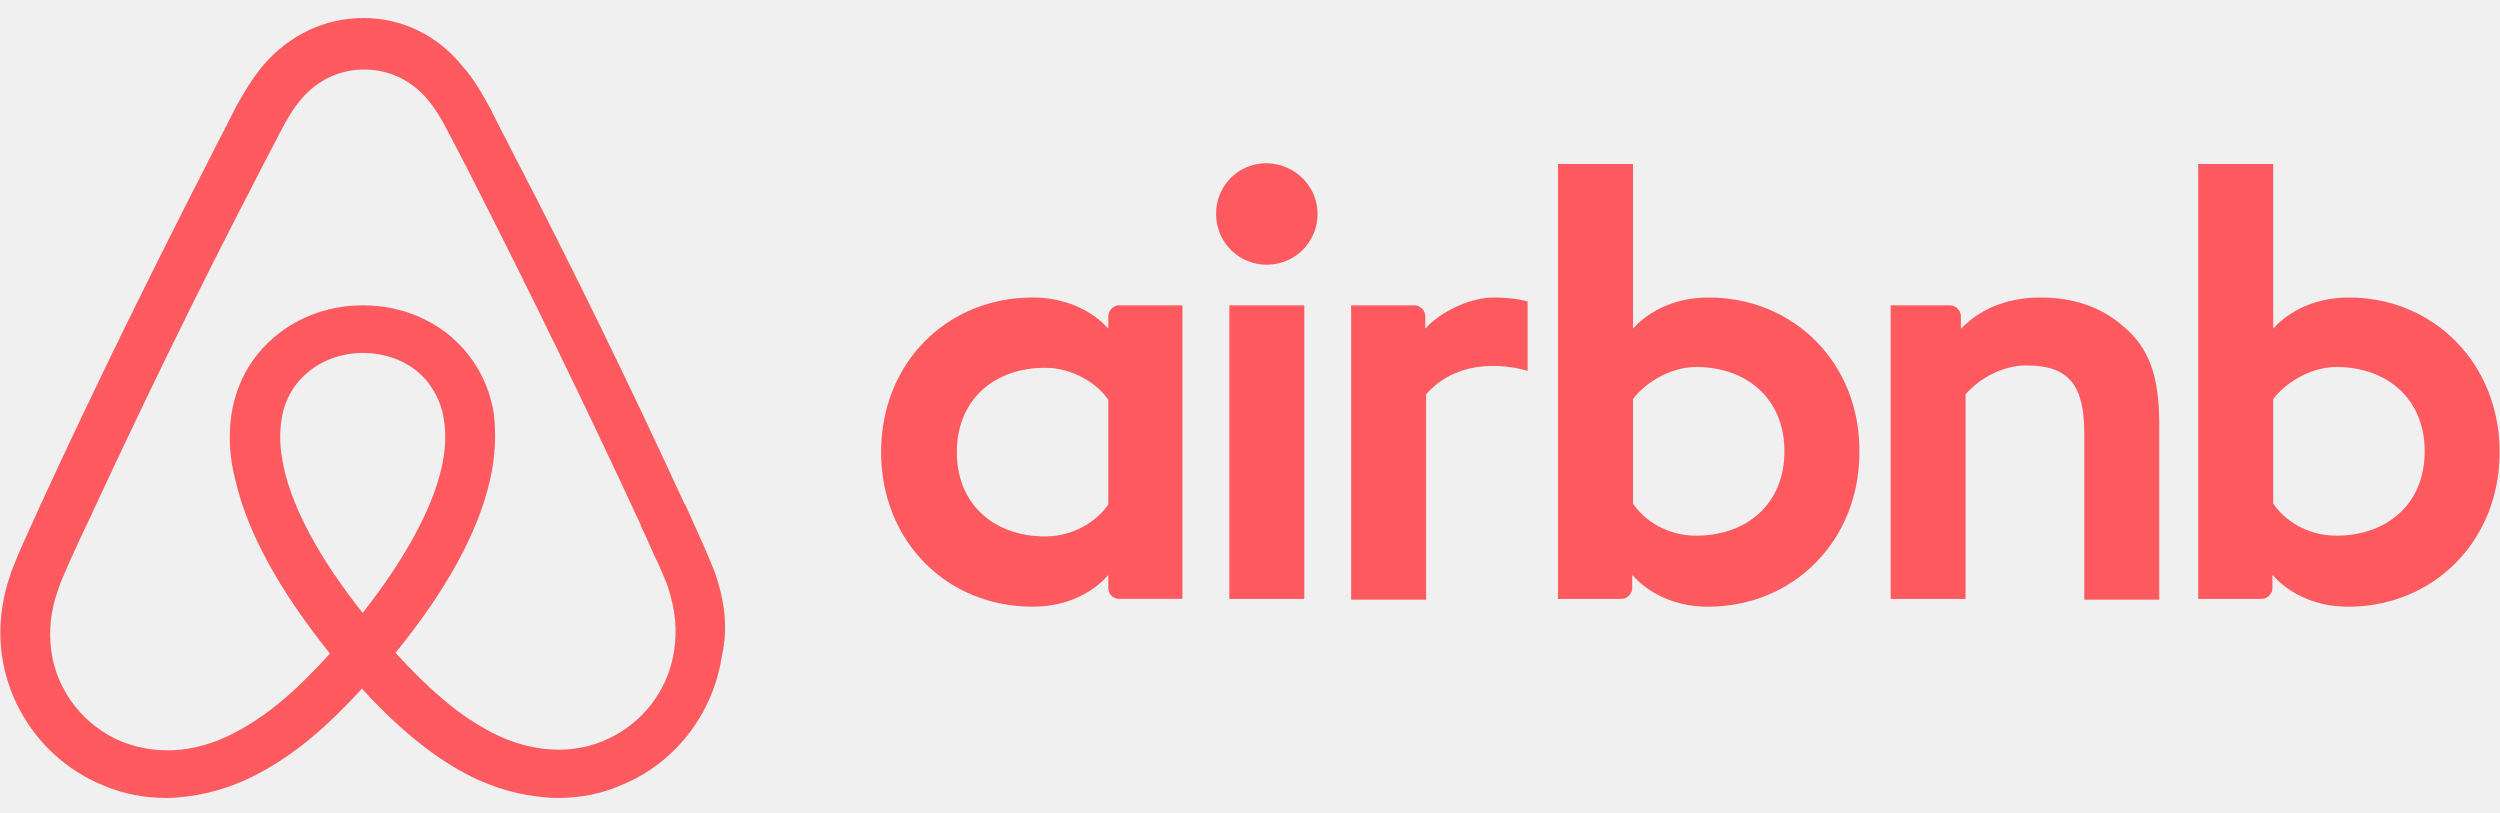
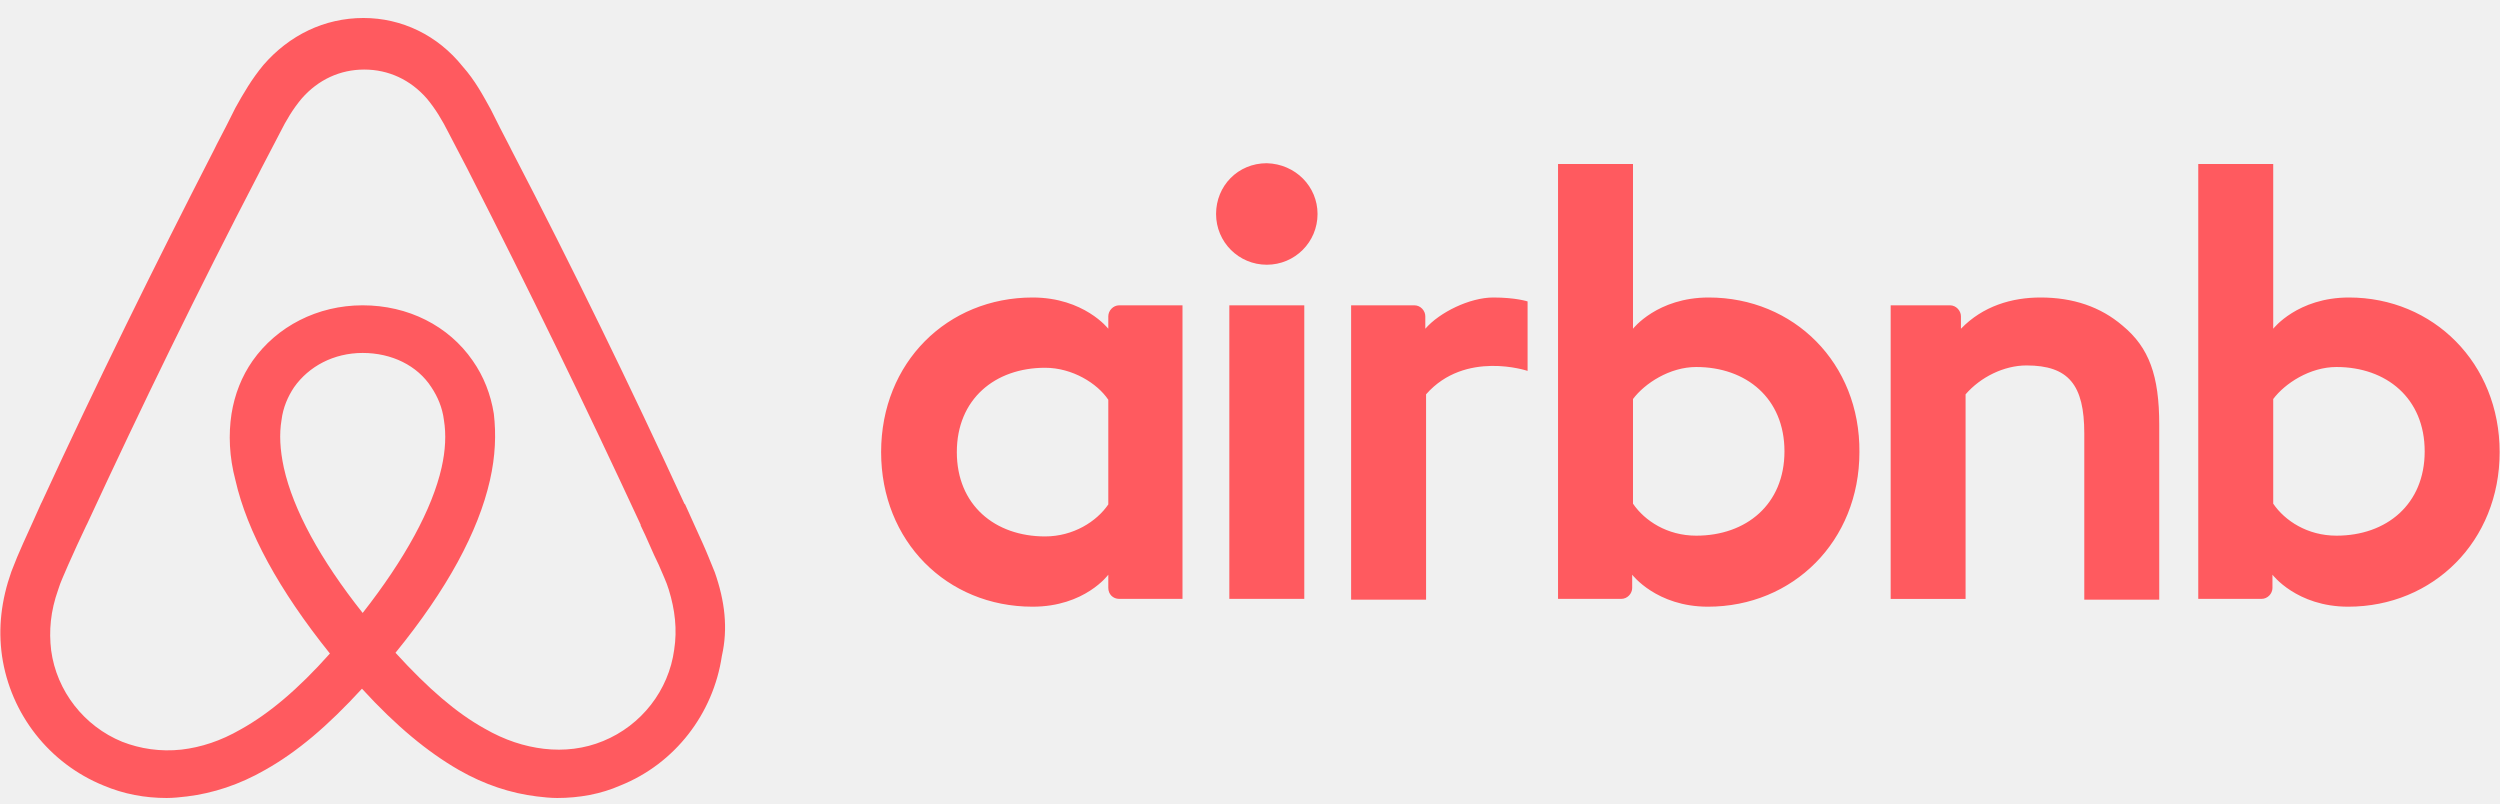
- <svg xmlns="http://www.w3.org/2000/svg" width="80" height="26" viewBox="0 0 80 26" fill="none">
-   <g clip-path="url(#clip0_1_577)">
-     <path d="M42.162 6.847C42.162 7.747 41.437 8.471 40.538 8.471C39.638 8.471 38.914 7.747 38.914 6.847C38.914 5.948 39.613 5.223 40.538 5.223C41.463 5.248 42.162 5.973 42.162 6.847ZM35.466 10.12V10.52C35.466 10.52 34.692 9.52 33.042 9.52C30.32 9.52 28.195 11.594 28.195 14.467C28.195 17.316 30.294 19.414 33.042 19.414C34.717 19.414 35.466 18.39 35.466 18.39V18.815C35.466 19.015 35.616 19.164 35.816 19.164H37.839V9.77H35.816C35.616 9.77 35.466 9.946 35.466 10.12ZM35.466 16.142C35.092 16.691 34.342 17.166 33.442 17.166C31.843 17.166 30.619 16.167 30.619 14.467C30.619 12.768 31.843 11.769 33.442 11.769C34.317 11.769 35.116 12.269 35.466 12.793V16.142ZM39.339 9.77H41.737V19.165H39.339V9.77ZM75.167 9.52C73.517 9.52 72.743 10.52 72.743 10.52V5.248H70.344V19.165H72.368C72.568 19.165 72.718 18.99 72.718 18.815V18.39C72.718 18.39 73.493 19.415 75.141 19.415C77.865 19.415 79.988 17.317 79.988 14.468C79.988 11.62 77.865 9.52 75.167 9.52ZM74.767 17.141C73.842 17.141 73.118 16.667 72.743 16.116V12.768C73.118 12.269 73.917 11.744 74.767 11.744C76.366 11.744 77.59 12.743 77.59 14.443C77.59 16.142 76.366 17.141 74.767 17.141ZM69.096 13.593V19.19H66.697V13.868C66.697 12.319 66.197 11.694 64.849 11.694C64.124 11.694 63.374 12.069 62.899 12.619V19.165H60.501V9.771H62.399C62.599 9.771 62.749 9.946 62.749 10.12V10.52C63.449 9.796 64.373 9.52 65.297 9.52C66.347 9.52 67.222 9.821 67.921 10.42C68.77 11.12 69.096 12.019 69.096 13.593ZM54.679 9.52C53.03 9.52 52.256 10.52 52.256 10.52V5.248H49.857V19.165H51.881C52.081 19.165 52.231 18.99 52.231 18.815V18.39C52.231 18.39 53.005 19.415 54.654 19.415C57.377 19.415 59.501 17.317 59.501 14.468C59.526 11.62 57.403 9.52 54.679 9.52ZM54.279 17.141C53.355 17.141 52.63 16.667 52.256 16.116V12.768C52.63 12.269 53.43 11.744 54.279 11.744C55.879 11.744 57.102 12.743 57.102 14.443C57.102 16.142 55.879 17.141 54.279 17.141ZM47.783 9.52C48.508 9.52 48.883 9.646 48.883 9.646V11.869C48.883 11.869 46.884 11.194 45.635 12.619V19.19H43.236V9.77H45.26C45.46 9.77 45.609 9.945 45.609 10.12V10.52C46.06 9.995 47.034 9.52 47.783 9.52ZM22.874 18.315C22.749 18.015 22.624 17.691 22.499 17.416C22.299 16.966 22.099 16.541 21.925 16.142L21.9 16.116C20.176 12.369 18.327 8.571 16.378 4.824L16.303 4.674C16.098 4.285 15.898 3.893 15.704 3.499C15.454 3.049 15.204 2.575 14.804 2.125C14.005 1.126 12.856 0.576 11.632 0.576C10.382 0.576 9.258 1.126 8.434 2.075C8.059 2.524 7.784 2.999 7.534 3.449C7.339 3.843 7.139 4.234 6.935 4.623L6.86 4.774C4.936 8.521 3.062 12.319 1.338 16.066L1.313 16.116C1.138 16.516 0.938 16.941 0.738 17.39C0.613 17.665 0.489 17.965 0.364 18.29C0.039 19.214 -0.061 20.089 0.064 20.988C0.339 22.862 1.588 24.436 3.312 25.136C3.962 25.411 4.636 25.536 5.336 25.536C5.536 25.536 5.785 25.511 5.985 25.486C6.81 25.386 7.66 25.111 8.484 24.637C9.509 24.062 10.483 23.238 11.582 22.038C12.681 23.238 13.681 24.062 14.68 24.637C15.505 25.111 16.354 25.386 17.178 25.486C17.378 25.511 17.629 25.536 17.828 25.536C18.528 25.536 19.227 25.411 19.852 25.136C21.601 24.436 22.825 22.837 23.1 20.988C23.299 20.114 23.199 19.24 22.874 18.315ZM11.606 19.614C10.257 17.915 9.382 16.317 9.083 14.968C8.958 14.393 8.933 13.893 9.008 13.443C9.058 13.043 9.208 12.694 9.408 12.394C9.883 11.72 10.682 11.295 11.607 11.295C12.531 11.295 13.356 11.694 13.806 12.394C14.005 12.694 14.155 13.044 14.206 13.443C14.28 13.893 14.255 14.418 14.13 14.968C13.83 16.291 12.955 17.891 11.606 19.614ZM21.575 20.789C21.4 22.088 20.525 23.212 19.301 23.712C18.702 23.962 18.052 24.037 17.403 23.962C16.778 23.887 16.153 23.687 15.504 23.312C14.604 22.812 13.705 22.038 12.656 20.889C14.305 18.865 15.304 17.016 15.679 15.367C15.854 14.592 15.879 13.893 15.803 13.243C15.704 12.619 15.479 12.044 15.129 11.544C14.354 10.419 13.055 9.77 11.606 9.77C10.158 9.77 8.858 10.445 8.084 11.544C7.734 12.044 7.509 12.619 7.409 13.243C7.309 13.893 7.334 14.617 7.534 15.367C7.908 17.016 8.933 18.89 10.557 20.913C9.532 22.063 8.608 22.838 7.708 23.337C7.058 23.712 6.434 23.912 5.81 23.987C5.135 24.062 4.485 23.962 3.911 23.737C2.687 23.238 1.812 22.113 1.638 20.814C1.563 20.189 1.612 19.565 1.862 18.865C1.937 18.615 2.062 18.365 2.187 18.066C2.362 17.666 2.562 17.241 2.762 16.816L2.787 16.767C4.511 13.043 6.359 9.246 8.283 5.548L8.358 5.398C8.558 5.024 8.758 4.624 8.958 4.249C9.158 3.849 9.382 3.474 9.658 3.149C10.182 2.55 10.882 2.225 11.656 2.225C12.431 2.225 13.13 2.55 13.655 3.149C13.93 3.475 14.155 3.85 14.355 4.249C14.555 4.624 14.755 5.024 14.954 5.398L15.029 5.548C16.924 9.261 18.748 13.01 20.501 16.791V16.816C20.701 17.217 20.876 17.666 21.076 18.066C21.201 18.366 21.326 18.615 21.4 18.865C21.6 19.514 21.675 20.139 21.575 20.789Z" fill="#FF5A5F" />
+ <svg xmlns="http://www.w3.org/2000/svg" width="56" height="18" viewBox="0 0 56 18" fill="none">
+   <g clip-path="url(#clip0_1_984)">
+     <path d="M29.513 4.793C29.513 5.423 29.006 5.93 28.376 5.93C27.747 5.93 27.24 5.423 27.24 4.793C27.24 4.164 27.729 3.656 28.376 3.656C29.024 3.674 29.513 4.181 29.513 4.793ZM24.826 7.084V7.364C24.826 7.364 24.284 6.664 23.13 6.664C21.224 6.664 19.737 8.116 19.737 10.127C19.737 12.121 21.206 13.59 23.13 13.59C24.302 13.59 24.826 12.873 24.826 12.873V13.17C24.826 13.31 24.931 13.415 25.071 13.415H26.488V6.839H25.071C24.931 6.839 24.826 6.962 24.826 7.084ZM24.826 11.299C24.564 11.684 24.039 12.016 23.41 12.016C22.29 12.016 21.433 11.317 21.433 10.127C21.433 8.938 22.29 8.238 23.41 8.238C24.022 8.238 24.581 8.588 24.826 8.955V11.299ZM27.537 6.839H29.216V13.415H27.537V6.839ZM52.617 6.664C51.462 6.664 50.92 7.364 50.92 7.364V3.674H49.241V13.415H50.658C50.798 13.415 50.903 13.293 50.903 13.171V12.873C50.903 12.873 51.445 13.59 52.599 13.59C54.505 13.59 55.992 12.122 55.992 10.128C55.992 8.134 54.505 6.664 52.617 6.664ZM52.337 11.999C51.689 11.999 51.182 11.667 50.92 11.282V8.938C51.182 8.588 51.742 8.221 52.337 8.221C53.456 8.221 54.313 8.921 54.313 10.11C54.313 11.299 53.456 11.999 52.337 11.999ZM48.367 9.515V13.433H46.688V9.708C46.688 8.623 46.338 8.186 45.394 8.186C44.887 8.186 44.362 8.448 44.029 8.833V13.416H42.351V6.839H43.68C43.819 6.839 43.925 6.962 43.925 7.084V7.364C44.414 6.857 45.061 6.664 45.708 6.664C46.443 6.664 47.055 6.875 47.545 7.294C48.139 7.784 48.367 8.413 48.367 9.515ZM38.275 6.664C37.121 6.664 36.579 7.364 36.579 7.364V3.674H34.9V13.415H36.316C36.456 13.415 36.561 13.293 36.561 13.171V12.873C36.561 12.873 37.104 13.59 38.258 13.59C40.164 13.59 41.651 12.122 41.651 10.128C41.668 8.134 40.182 6.664 38.275 6.664ZM37.995 11.999C37.348 11.999 36.841 11.667 36.579 11.282V8.938C36.841 8.588 37.401 8.221 37.995 8.221C39.115 8.221 39.972 8.921 39.972 10.11C39.972 11.299 39.115 11.999 37.995 11.999ZM33.448 6.664C33.955 6.664 34.218 6.752 34.218 6.752V8.308C34.218 8.308 32.819 7.836 31.944 8.833V13.433H30.265V6.839H31.682C31.822 6.839 31.927 6.962 31.927 7.084V7.364C32.242 6.997 32.924 6.664 33.448 6.664ZM16.012 12.821C15.925 12.611 15.837 12.384 15.75 12.191C15.61 11.876 15.47 11.579 15.347 11.299L15.33 11.282C14.123 8.658 12.829 6 11.465 3.377L11.412 3.272C11.269 2.999 11.129 2.725 10.993 2.45C10.818 2.135 10.643 1.803 10.363 1.488C9.803 0.788 8.999 0.403 8.142 0.403C7.267 0.403 6.481 0.788 5.904 1.452C5.641 1.767 5.449 2.099 5.274 2.414C5.137 2.69 4.998 2.964 4.854 3.236L4.802 3.342C3.455 5.965 2.144 8.623 0.937 11.246L0.919 11.281C0.797 11.562 0.657 11.859 0.517 12.173C0.429 12.366 0.342 12.576 0.255 12.803C0.027 13.45 -0.043 14.062 0.045 14.692C0.237 16.004 1.112 17.105 2.318 17.595C2.773 17.788 3.245 17.875 3.735 17.875C3.875 17.875 4.05 17.858 4.19 17.84C4.767 17.77 5.362 17.578 5.939 17.246C6.656 16.843 7.338 16.266 8.108 15.427C8.877 16.266 9.577 16.843 10.276 17.246C10.854 17.578 11.448 17.77 12.025 17.84C12.165 17.858 12.34 17.875 12.48 17.875C12.97 17.875 13.459 17.788 13.896 17.595C15.121 17.105 15.978 15.986 16.17 14.692C16.309 14.08 16.239 13.468 16.012 12.821ZM8.124 13.73C7.18 12.541 6.568 11.422 6.358 10.477C6.271 10.075 6.253 9.725 6.306 9.41C6.34 9.131 6.446 8.886 6.586 8.676C6.918 8.204 7.477 7.906 8.125 7.906C8.772 7.906 9.349 8.186 9.664 8.676C9.804 8.886 9.909 9.131 9.944 9.41C9.996 9.725 9.979 10.092 9.891 10.477C9.681 11.404 9.069 12.524 8.124 13.73ZM15.102 14.552C14.98 15.462 14.368 16.249 13.511 16.599C13.091 16.773 12.636 16.826 12.182 16.773C11.745 16.721 11.307 16.581 10.853 16.319C10.223 15.969 9.594 15.427 8.859 14.622C10.013 13.206 10.713 11.911 10.975 10.757C11.098 10.215 11.115 9.725 11.062 9.27C10.993 8.833 10.835 8.431 10.59 8.081C10.048 7.294 9.138 6.839 8.124 6.839C7.11 6.839 6.201 7.312 5.659 8.081C5.414 8.431 5.256 8.833 5.186 9.27C5.116 9.725 5.134 10.232 5.274 10.757C5.536 11.911 6.253 13.223 7.39 14.639C6.673 15.444 6.025 15.986 5.396 16.336C4.941 16.599 4.504 16.739 4.067 16.791C3.595 16.843 3.14 16.773 2.738 16.616C1.881 16.266 1.269 15.479 1.146 14.57C1.094 14.133 1.129 13.695 1.304 13.206C1.356 13.03 1.444 12.856 1.531 12.646C1.653 12.366 1.793 12.069 1.933 11.771L1.951 11.737C3.157 9.131 4.452 6.472 5.798 3.884L5.851 3.779C5.991 3.517 6.131 3.237 6.271 2.974C6.41 2.694 6.568 2.432 6.76 2.205C7.128 1.785 7.617 1.558 8.159 1.558C8.702 1.558 9.191 1.785 9.559 2.205C9.751 2.433 9.908 2.695 10.048 2.974C10.188 3.237 10.328 3.517 10.468 3.779L10.521 3.884C11.847 6.483 13.124 9.107 14.351 11.754V11.771C14.491 12.052 14.613 12.366 14.753 12.646C14.84 12.856 14.928 13.031 14.98 13.206C15.12 13.66 15.172 14.098 15.102 14.552Z" fill="#FF5A5F" />
  </g>
  <defs>
-     <clipPath id="clip0_1_577">
-       <rect width="80" height="24.96" fill="white" transform="translate(0 0.575989)" />
+     <clipPath id="clip0_1_984">
+       <rect width="56" height="17.472" fill="white" transform="translate(0 0.403198)" />
    </clipPath>
  </defs>
</svg>
